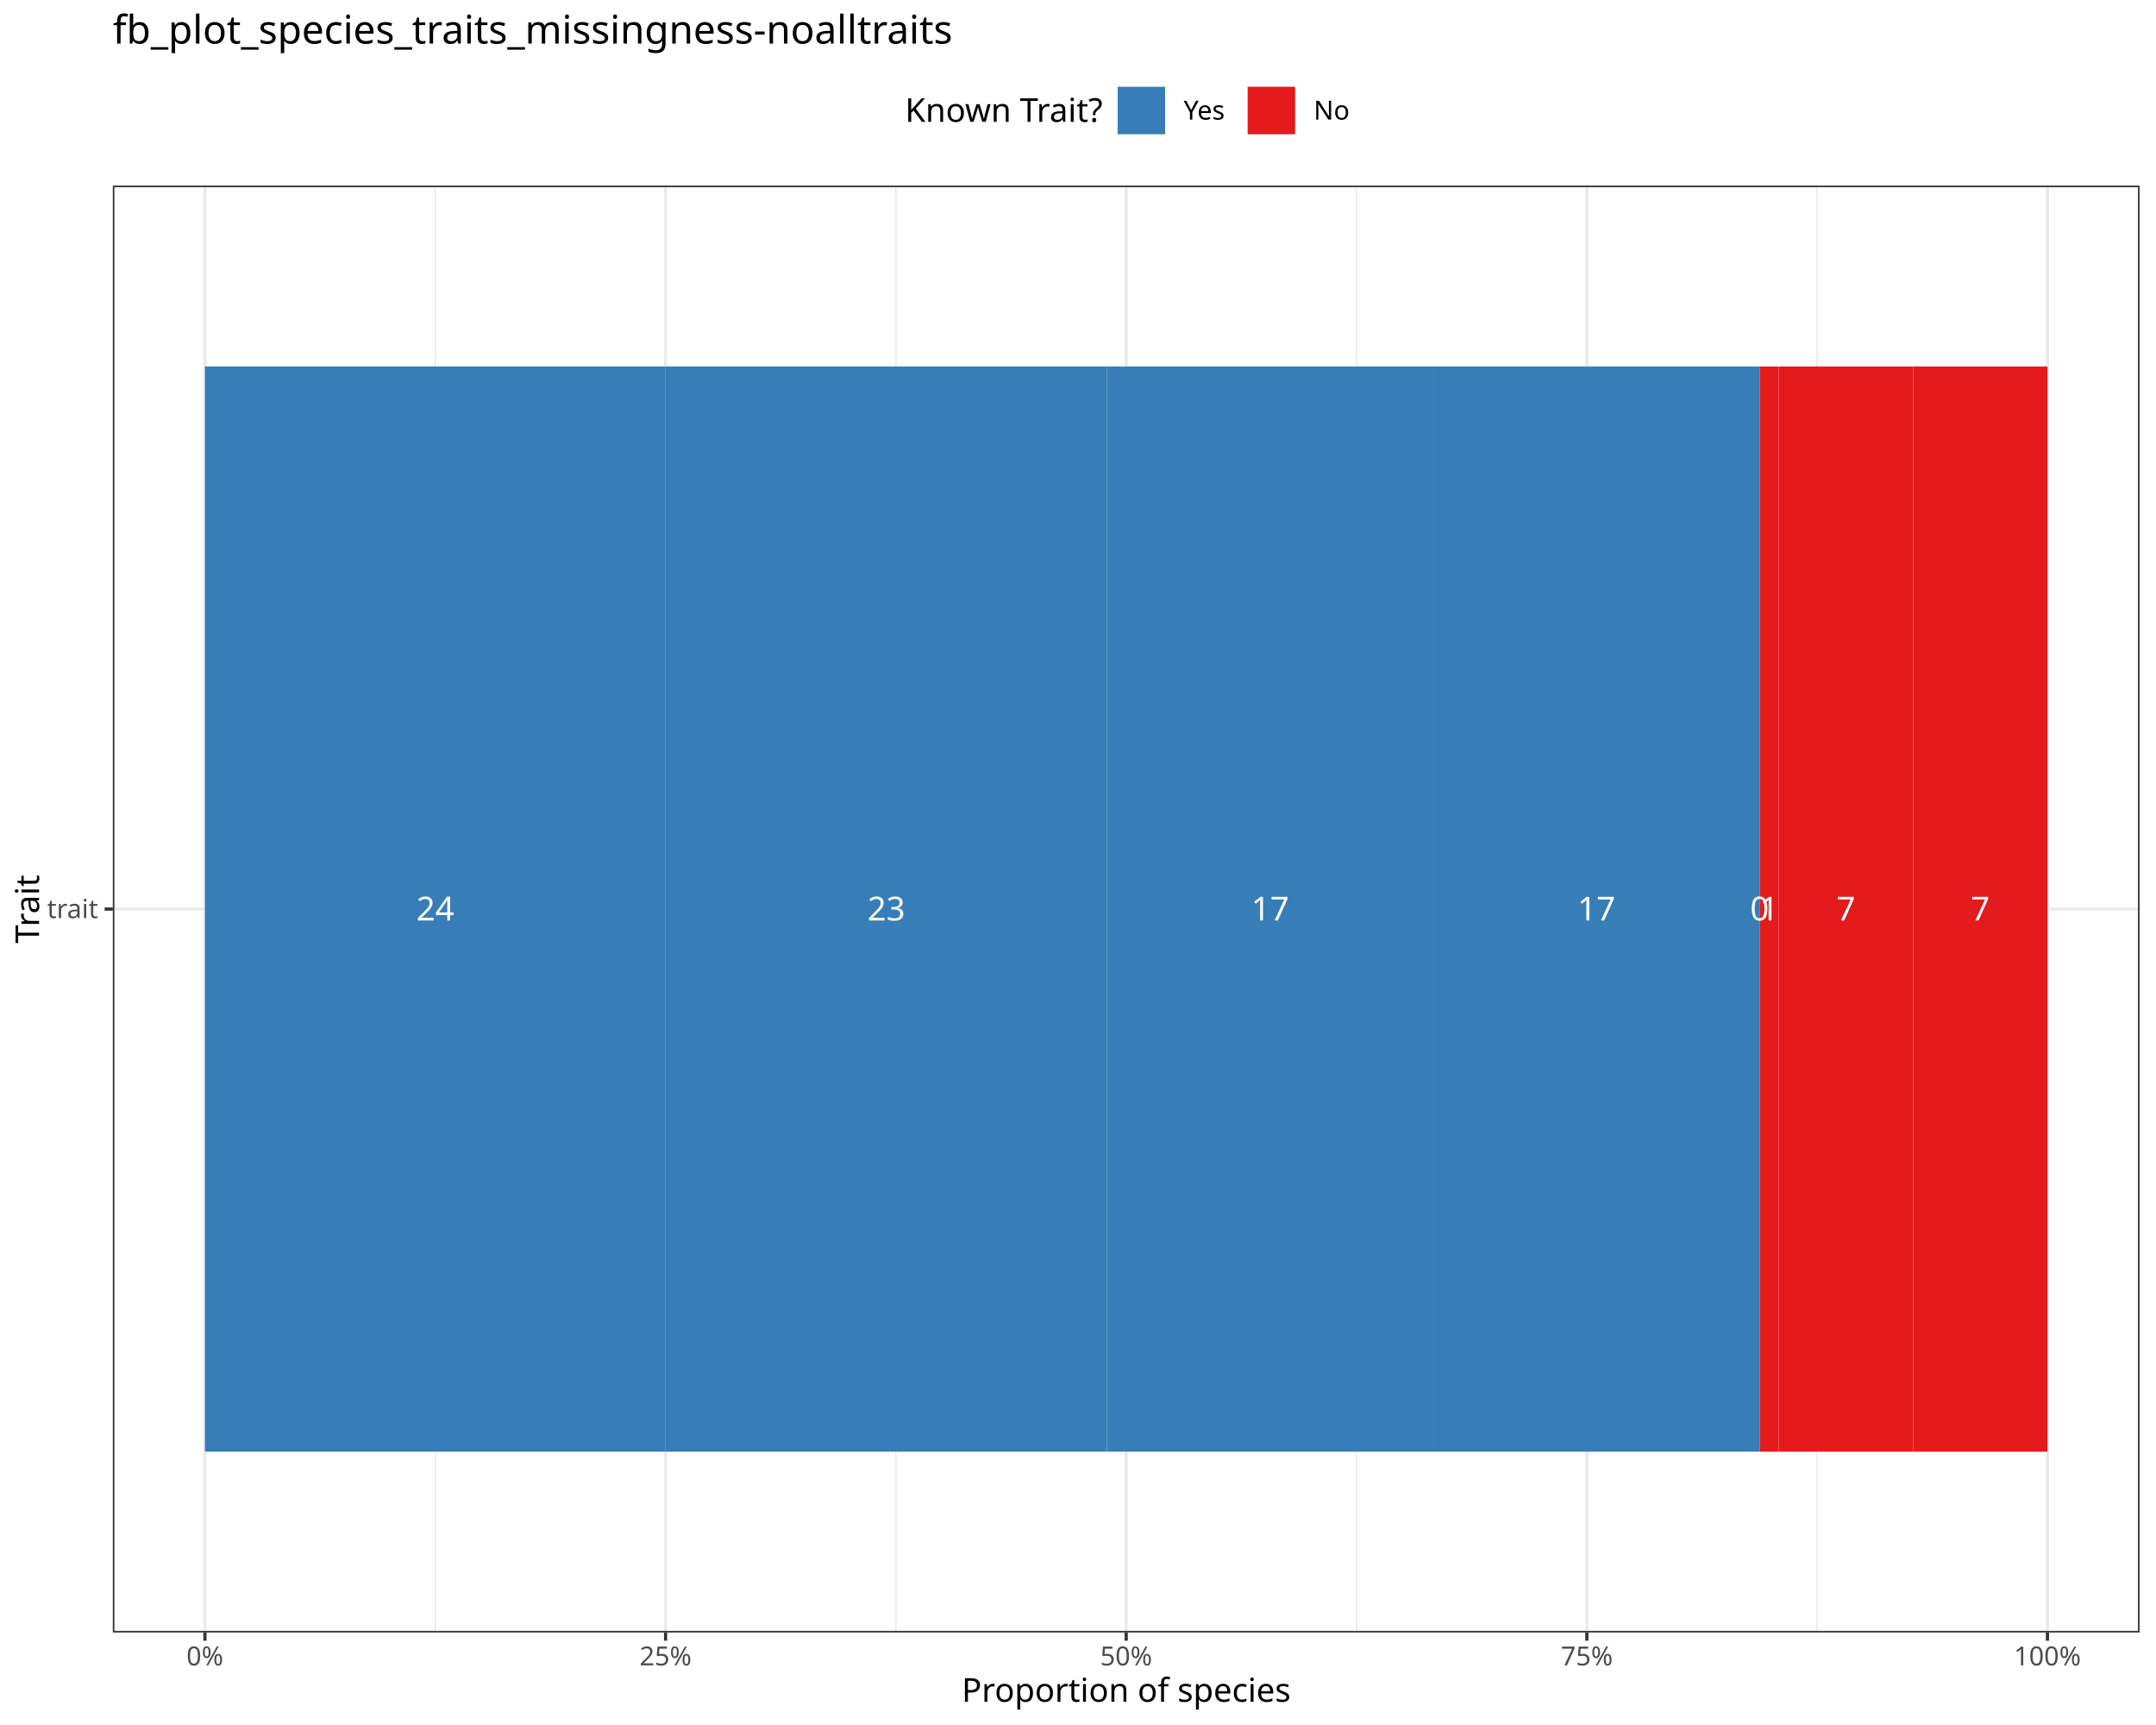
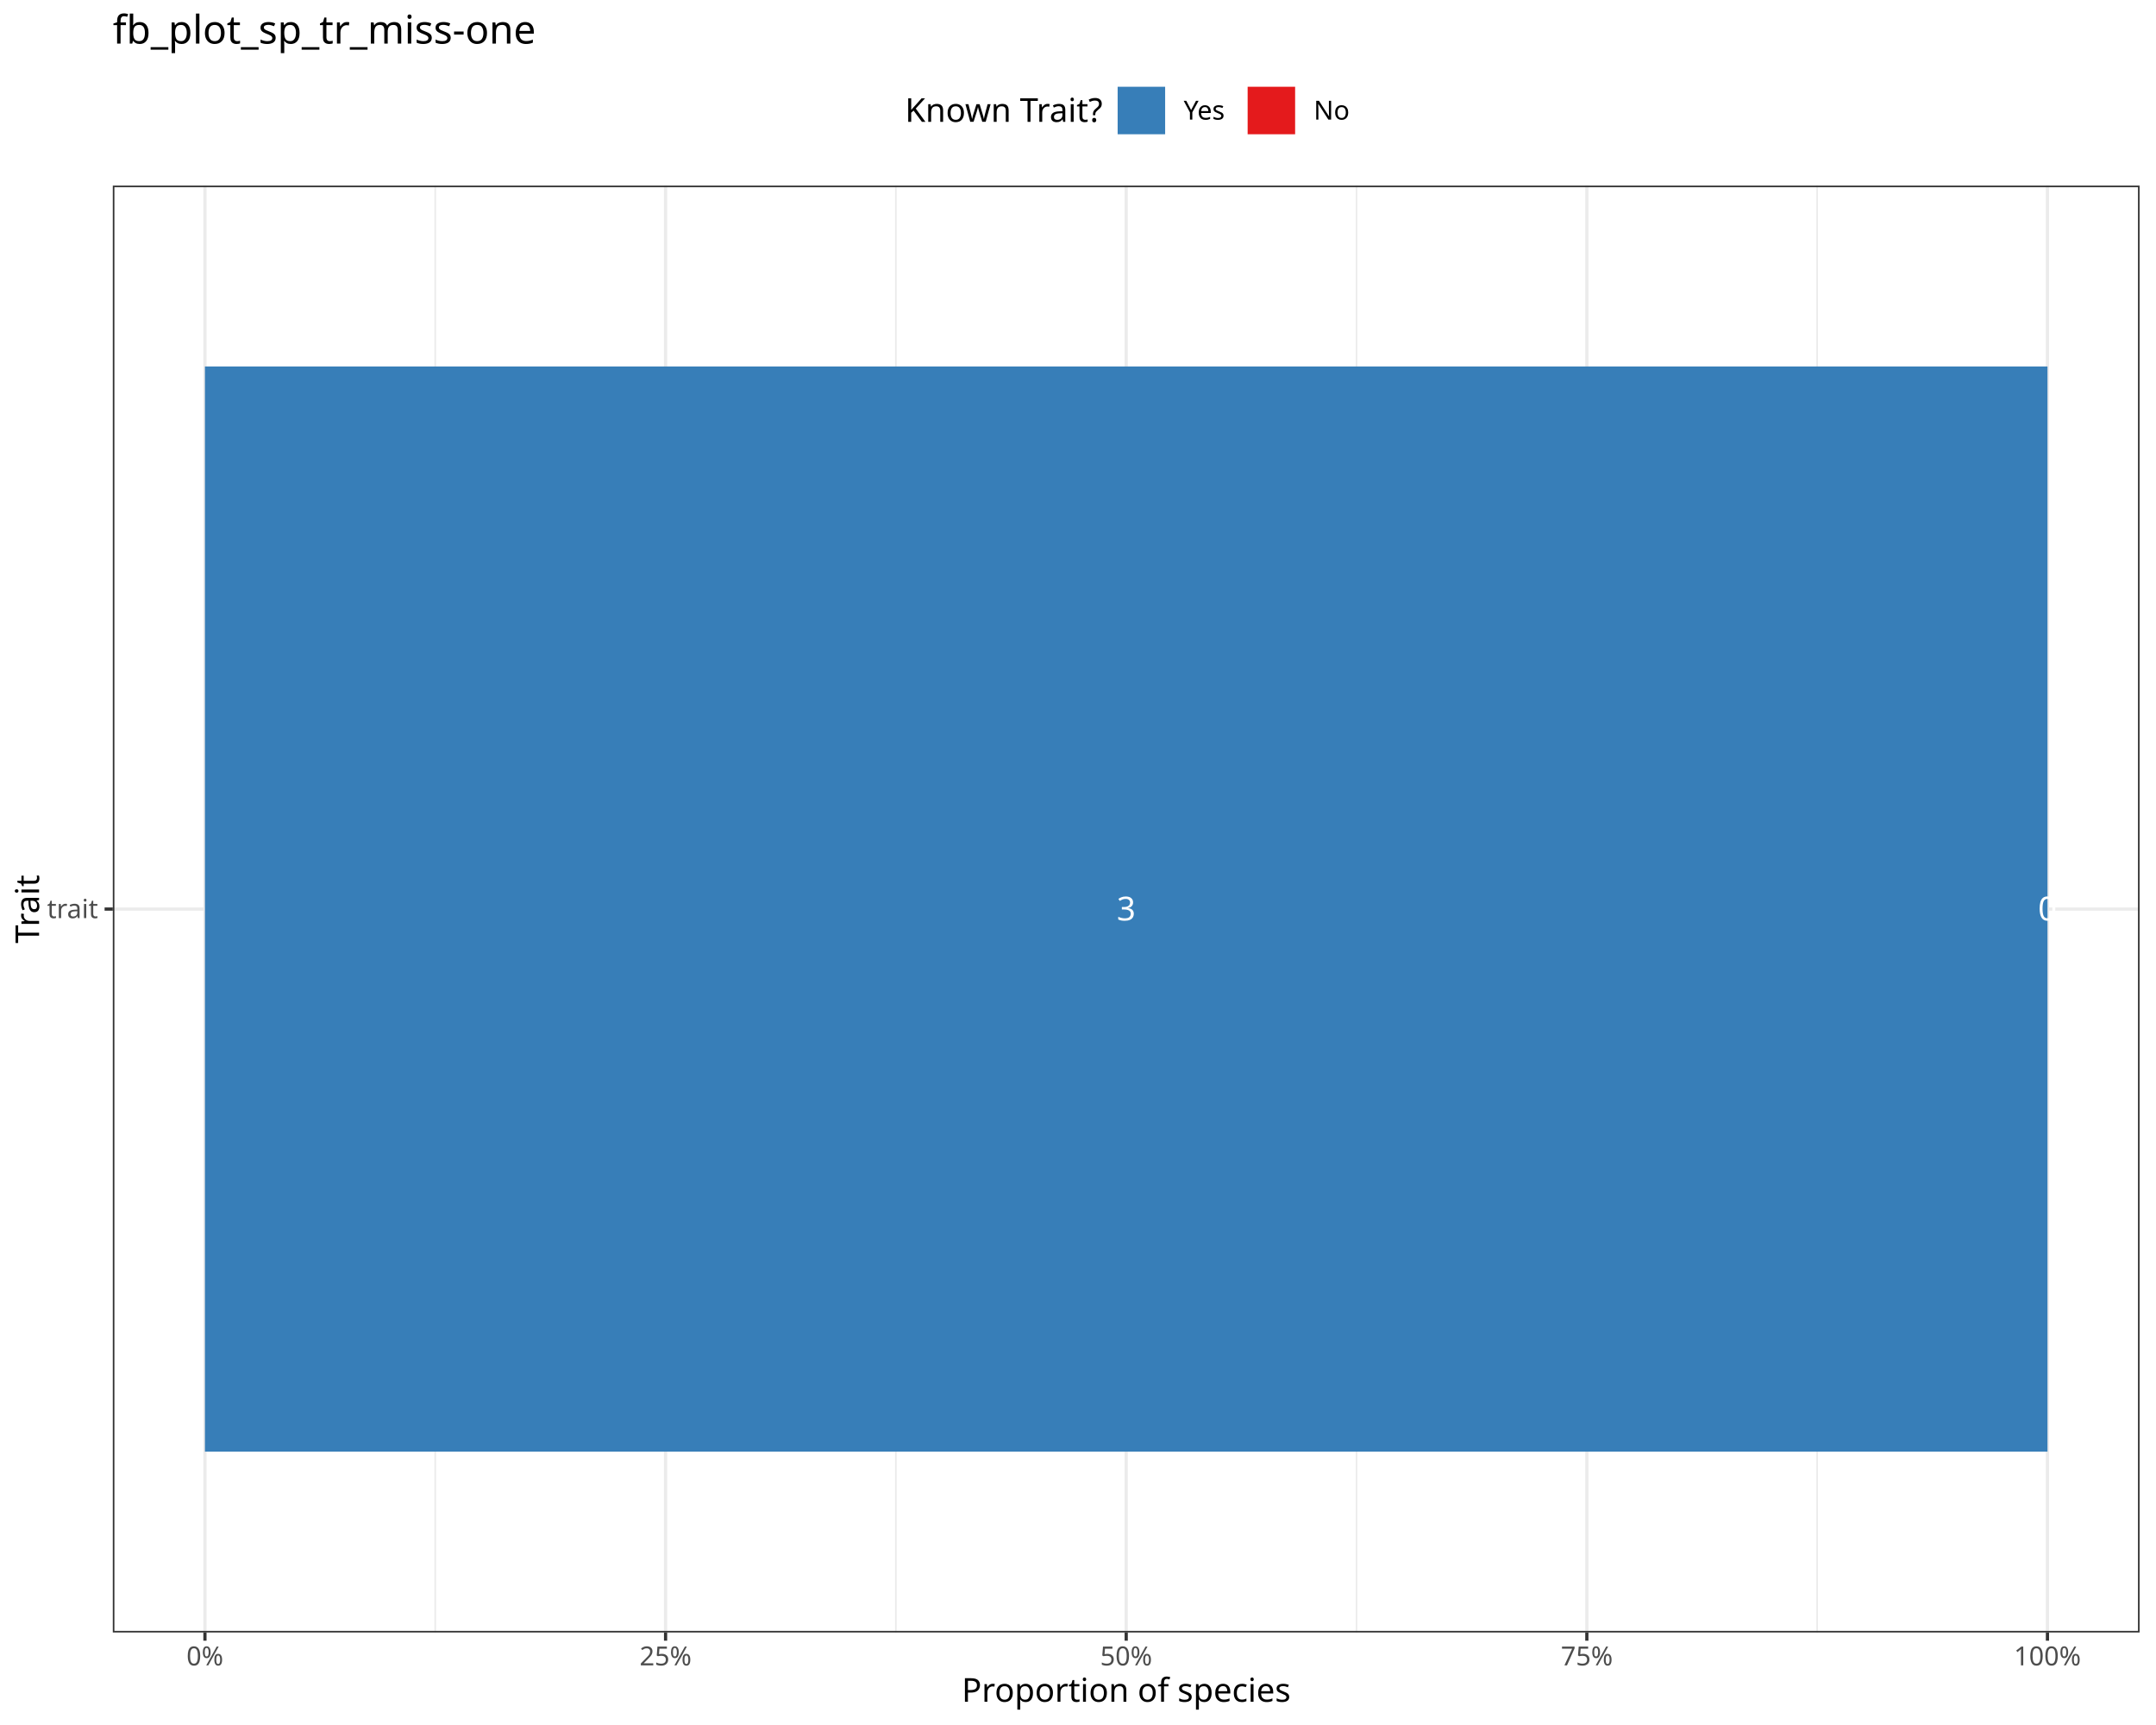
<svg xmlns="http://www.w3.org/2000/svg" class="svglite" data-engine-version="2.0" width="720.00pt" height="576.00pt" viewBox="0 0 720.00 576.00">
  <defs>
    <style type="text/css">
    .svglite line, .svglite polyline, .svglite polygon, .svglite path, .svglite rect, .svglite circle {
      fill: none;
      stroke: #000000;
      stroke-linecap: round;
      stroke-linejoin: round;
      stroke-miterlimit: 10.00;
    }
  </style>
  </defs>
  <rect width="100%" height="100%" style="stroke: none; fill: #FFFFFF;" />
  <defs>
    <clipPath id="cpMC4wMHw3MjAuMDB8MC4wMHw1NzYuMDA=">
      <rect x="0.00" y="0.00" width="720.00" height="576.00" />
    </clipPath>
  </defs>
  <g clip-path="url(#cpMC4wMHw3MjAuMDB8MC4wMHw1NzYuMDA=)">
    <rect x="0.00" y="0.00" width="720.00" height="576.00" style="stroke-width: 1.07; stroke: #FFFFFF; fill: #FFFFFF;" />
  </g>
  <defs>
    <clipPath id="cpMzcuNjd8NzE0LjUyfDYxLjk4fDU0NS4xMQ==">
      <rect x="37.67" y="61.98" width="676.85" height="483.13" />
    </clipPath>
  </defs>
  <g clip-path="url(#cpMzcuNjd8NzE0LjUyfDYxLjk4fDU0NS4xMQ==)">
    <rect x="37.67" y="61.98" width="676.85" height="483.13" style="stroke-width: 1.07; stroke: none; fill: #FFFFFF;" />
    <polyline points="145.35,545.11 145.35,61.98 " style="stroke-width: 0.53; stroke: #EBEBEB; stroke-linecap: butt;" />
    <polyline points="299.18,545.11 299.18,61.98 " style="stroke-width: 0.53; stroke: #EBEBEB; stroke-linecap: butt;" />
    <polyline points="453.01,545.11 453.01,61.98 " style="stroke-width: 0.53; stroke: #EBEBEB; stroke-linecap: butt;" />
    <polyline points="606.84,545.11 606.84,61.98 " style="stroke-width: 0.53; stroke: #EBEBEB; stroke-linecap: butt;" />
    <polyline points="37.67,303.55 714.52,303.55 " style="stroke-width: 1.07; stroke: #EBEBEB; stroke-linecap: butt;" />
    <polyline points="68.44,545.11 68.44,61.98 " style="stroke-width: 1.07; stroke: #EBEBEB; stroke-linecap: butt;" />
    <polyline points="222.27,545.11 222.27,61.98 " style="stroke-width: 1.07; stroke: #EBEBEB; stroke-linecap: butt;" />
    <polyline points="376.10,545.11 376.10,61.98 " style="stroke-width: 1.07; stroke: #EBEBEB; stroke-linecap: butt;" />
    <polyline points="529.93,545.11 529.93,61.98 " style="stroke-width: 1.07; stroke: #EBEBEB; stroke-linecap: butt;" />
    <polyline points="683.75,545.11 683.75,61.98 " style="stroke-width: 1.07; stroke: #EBEBEB; stroke-linecap: butt;" />
-     <rect x="68.44" y="122.37" width="153.83" height="362.35" style="stroke-width: 1.07; stroke: none; stroke-linecap: butt; stroke-linejoin: miter; fill: #377EB8;" />
-     <rect x="587.61" y="122.37" width="0.00" height="362.35" style="stroke-width: 1.07; stroke: none; stroke-linecap: butt; stroke-linejoin: miter; fill: #E41A1C;" />
-     <rect x="222.27" y="122.37" width="147.42" height="362.35" style="stroke-width: 1.07; stroke: none; stroke-linecap: butt; stroke-linejoin: miter; fill: #377EB8;" />
-     <rect x="587.61" y="122.37" width="6.41" height="362.35" style="stroke-width: 1.07; stroke: none; stroke-linecap: butt; stroke-linejoin: miter; fill: #E41A1C;" />
-     <rect x="369.69" y="122.37" width="108.96" height="362.35" style="stroke-width: 1.07; stroke: none; stroke-linecap: butt; stroke-linejoin: miter; fill: #377EB8;" />
-     <rect x="594.02" y="122.37" width="44.87" height="362.35" style="stroke-width: 1.07; stroke: none; stroke-linecap: butt; stroke-linejoin: miter; fill: #E41A1C;" />
-     <rect x="478.65" y="122.37" width="108.96" height="362.35" style="stroke-width: 1.07; stroke: none; stroke-linecap: butt; stroke-linejoin: miter; fill: #377EB8;" />
-     <rect x="638.89" y="122.37" width="44.87" height="362.35" style="stroke-width: 1.07; stroke: none; stroke-linecap: butt; stroke-linejoin: miter; fill: #E41A1C;" />
-     <text x="145.35" y="307.35" text-anchor="middle" style="font-size: 11.04px; fill: #FFFFFF; font-family: sans;" textLength="12.28px" lengthAdjust="spacingAndGlyphs">24</text>
-     <text x="587.61" y="307.35" text-anchor="middle" style="font-size: 11.04px; fill: #FFFFFF; font-family: sans;" textLength="6.14px" lengthAdjust="spacingAndGlyphs">0</text>
-     <text x="295.98" y="307.35" text-anchor="middle" style="font-size: 11.04px; fill: #FFFFFF; font-family: sans;" textLength="12.28px" lengthAdjust="spacingAndGlyphs">23</text>
-     <text x="590.82" y="307.35" text-anchor="middle" style="font-size: 11.04px; fill: #FFFFFF; font-family: sans;" textLength="6.14px" lengthAdjust="spacingAndGlyphs">1</text>
-     <text x="424.17" y="307.35" text-anchor="middle" style="font-size: 11.04px; fill: #FFFFFF; font-family: sans;" textLength="12.28px" lengthAdjust="spacingAndGlyphs">17</text>
-     <text x="616.45" y="307.35" text-anchor="middle" style="font-size: 11.04px; fill: #FFFFFF; font-family: sans;" textLength="6.14px" lengthAdjust="spacingAndGlyphs">7</text>
-     <text x="533.13" y="307.35" text-anchor="middle" style="font-size: 11.04px; fill: #FFFFFF; font-family: sans;" textLength="12.28px" lengthAdjust="spacingAndGlyphs">17</text>
-     <text x="661.32" y="307.35" text-anchor="middle" style="font-size: 11.04px; fill: #FFFFFF; font-family: sans;" textLength="6.14px" lengthAdjust="spacingAndGlyphs">7</text>
+     <rect x="68.44" y="122.37" width="615.32" height="362.35" style="stroke-width: 1.07; stroke: none; stroke-linecap: butt; stroke-linejoin: miter; fill: #377EB8;" />
+     <rect x="683.75" y="122.37" width="0.00" height="362.35" style="stroke-width: 1.07; stroke: none; stroke-linecap: butt; stroke-linejoin: miter; fill: #E41A1C;" />
+     <text x="376.10" y="307.35" text-anchor="middle" style="font-size: 11.04px; fill: #FFFFFF; font-family: sans;" textLength="6.14px" lengthAdjust="spacingAndGlyphs">3</text>
+     <text x="683.75" y="307.35" text-anchor="middle" style="font-size: 11.04px; fill: #FFFFFF; font-family: sans;" textLength="6.14px" lengthAdjust="spacingAndGlyphs">0</text>
    <rect x="37.67" y="61.98" width="676.85" height="483.13" style="stroke-width: 1.07; stroke: #333333;" />
  </g>
  <g clip-path="url(#cpMC4wMHw3MjAuMDB8MC4wMHw1NzYuMDA=)">
    <text x="32.74" y="306.57" text-anchor="end" style="font-size: 8.80px; fill: #4D4D4D; font-family: sans;" textLength="14.67px" lengthAdjust="spacingAndGlyphs">trait</text>
    <polyline points="34.93,303.55 37.67,303.55 " style="stroke-width: 1.07; stroke: #333333; stroke-linecap: butt;" />
    <polyline points="68.44,547.85 68.44,545.11 " style="stroke-width: 1.07; stroke: #333333; stroke-linecap: butt;" />
    <polyline points="222.27,547.85 222.27,545.11 " style="stroke-width: 1.07; stroke: #333333; stroke-linecap: butt;" />
    <polyline points="376.10,547.85 376.10,545.11 " style="stroke-width: 1.07; stroke: #333333; stroke-linecap: butt;" />
    <polyline points="529.93,547.85 529.93,545.11 " style="stroke-width: 1.07; stroke: #333333; stroke-linecap: butt;" />
    <polyline points="683.75,547.85 683.75,545.11 " style="stroke-width: 1.07; stroke: #333333; stroke-linecap: butt;" />
    <text x="68.44" y="556.10" text-anchor="middle" style="font-size: 8.80px; fill: #4D4D4D; font-family: sans;" textLength="12.72px" lengthAdjust="spacingAndGlyphs">0%</text>
    <text x="222.27" y="556.10" text-anchor="middle" style="font-size: 8.80px; fill: #4D4D4D; font-family: sans;" textLength="17.61px" lengthAdjust="spacingAndGlyphs">25%</text>
    <text x="376.10" y="556.10" text-anchor="middle" style="font-size: 8.80px; fill: #4D4D4D; font-family: sans;" textLength="17.61px" lengthAdjust="spacingAndGlyphs">50%</text>
    <text x="529.93" y="556.10" text-anchor="middle" style="font-size: 8.80px; fill: #4D4D4D; font-family: sans;" textLength="17.61px" lengthAdjust="spacingAndGlyphs">75%</text>
    <text x="683.75" y="556.10" text-anchor="middle" style="font-size: 8.80px; fill: #4D4D4D; font-family: sans;" textLength="22.51px" lengthAdjust="spacingAndGlyphs">100%</text>
    <text x="376.10" y="568.24" text-anchor="middle" style="font-size: 11.00px; font-family: sans;" textLength="103.35px" lengthAdjust="spacingAndGlyphs">Proportion of species</text>
    <text transform="translate(13.05,303.55) rotate(-90)" text-anchor="middle" style="font-size: 11.00px; font-family: sans;" textLength="22.00px" lengthAdjust="spacingAndGlyphs">Trait</text>
    <rect x="296.76" y="22.78" width="158.67" height="28.24" style="stroke-width: 1.07; stroke: none; fill: #FFFFFF;" />
    <text x="302.24" y="40.69" style="font-size: 11.00px; font-family: sans;" textLength="64.81px" lengthAdjust="spacingAndGlyphs">Known Trait?</text>
    <rect x="372.53" y="28.26" width="17.28" height="17.28" style="stroke-width: 1.07; stroke: none; fill: #FFFFFF;" />
    <rect x="373.24" y="28.97" width="15.86" height="15.86" style="stroke-width: 1.07; stroke: none; stroke-linecap: butt; stroke-linejoin: miter; fill: #377EB8;" />
    <rect x="415.94" y="28.26" width="17.28" height="17.28" style="stroke-width: 1.07; stroke: none; fill: #FFFFFF;" />
    <rect x="416.65" y="28.97" width="15.86" height="15.86" style="stroke-width: 1.07; stroke: none; stroke-linecap: butt; stroke-linejoin: miter; fill: #E41A1C;" />
    <text x="395.29" y="39.93" style="font-size: 8.80px; font-family: sans;" textLength="15.17px" lengthAdjust="spacingAndGlyphs">Yes</text>
    <text x="438.70" y="39.93" style="font-size: 8.80px; font-family: sans;" textLength="11.25px" lengthAdjust="spacingAndGlyphs">No</text>
-     <text x="37.67" y="14.56" style="font-size: 13.20px; font-family: sans;" textLength="268.58px" lengthAdjust="spacingAndGlyphs">fb_plot_species_traits_missingness-noalltraits</text>
+     <text x="37.67" y="14.56" style="font-size: 13.20px; font-family: sans;" textLength="137.23px" lengthAdjust="spacingAndGlyphs">fb_plot_sp_tr_miss-one</text>
  </g>
</svg>
